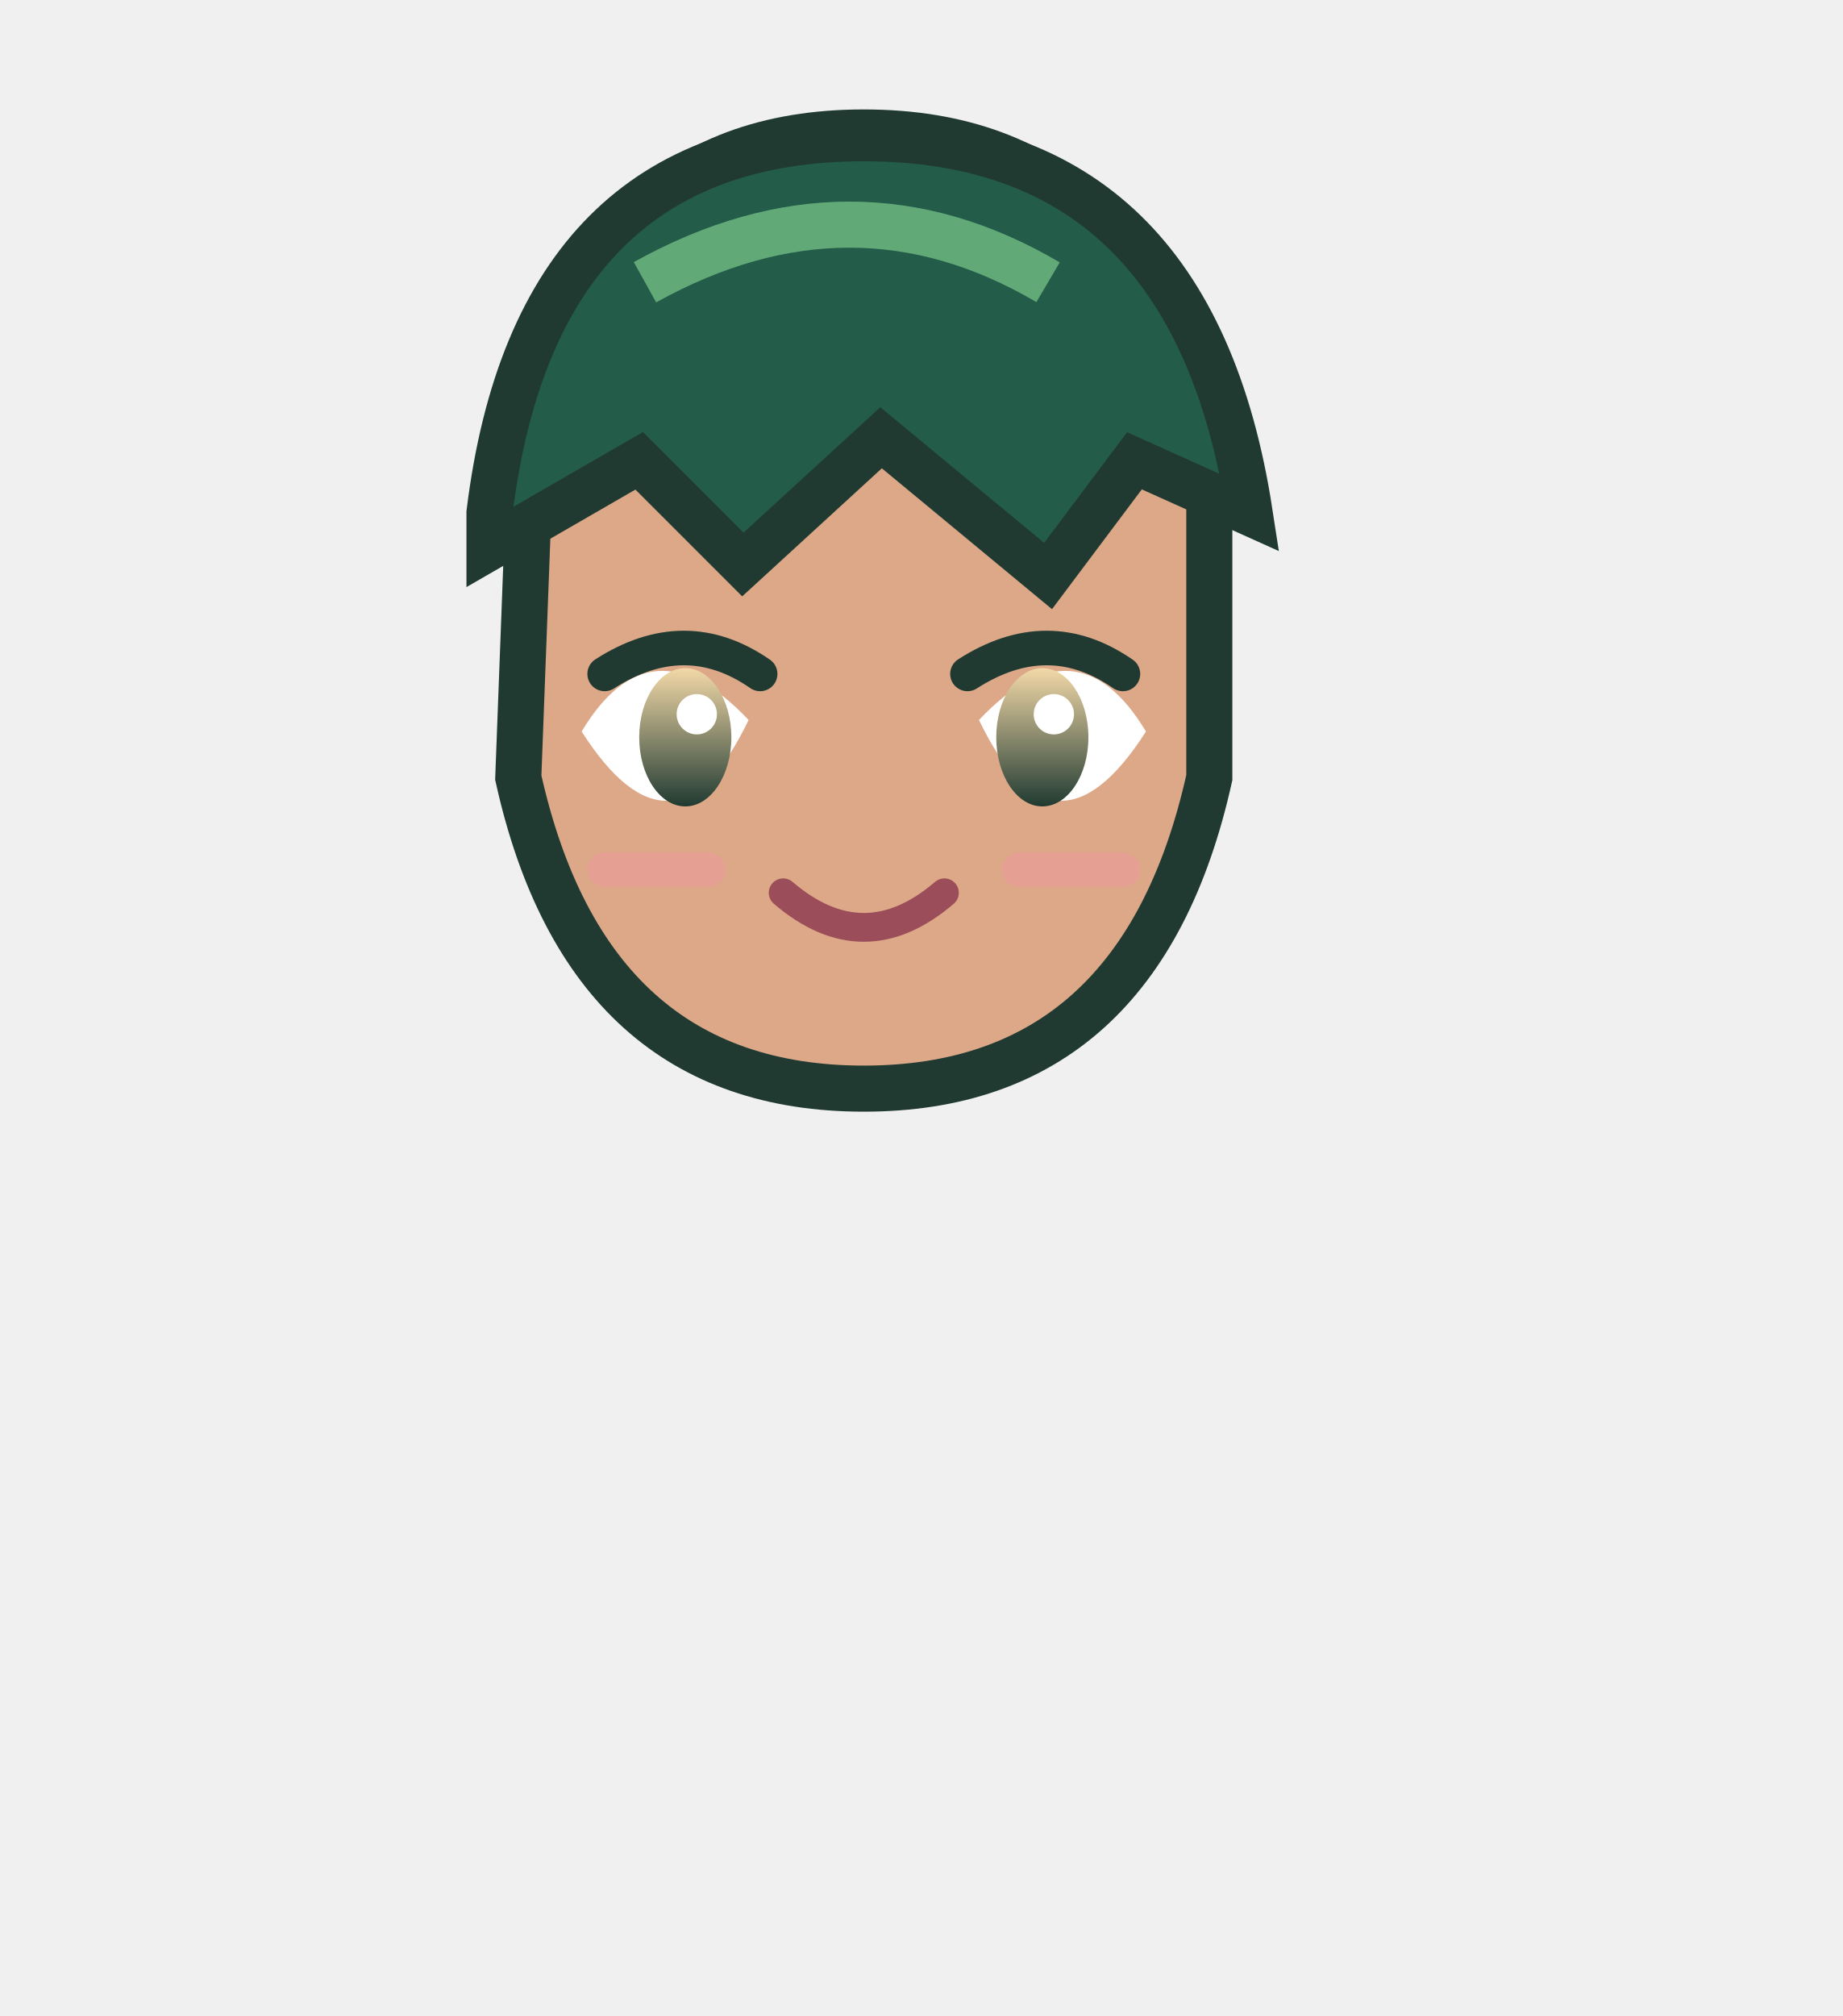
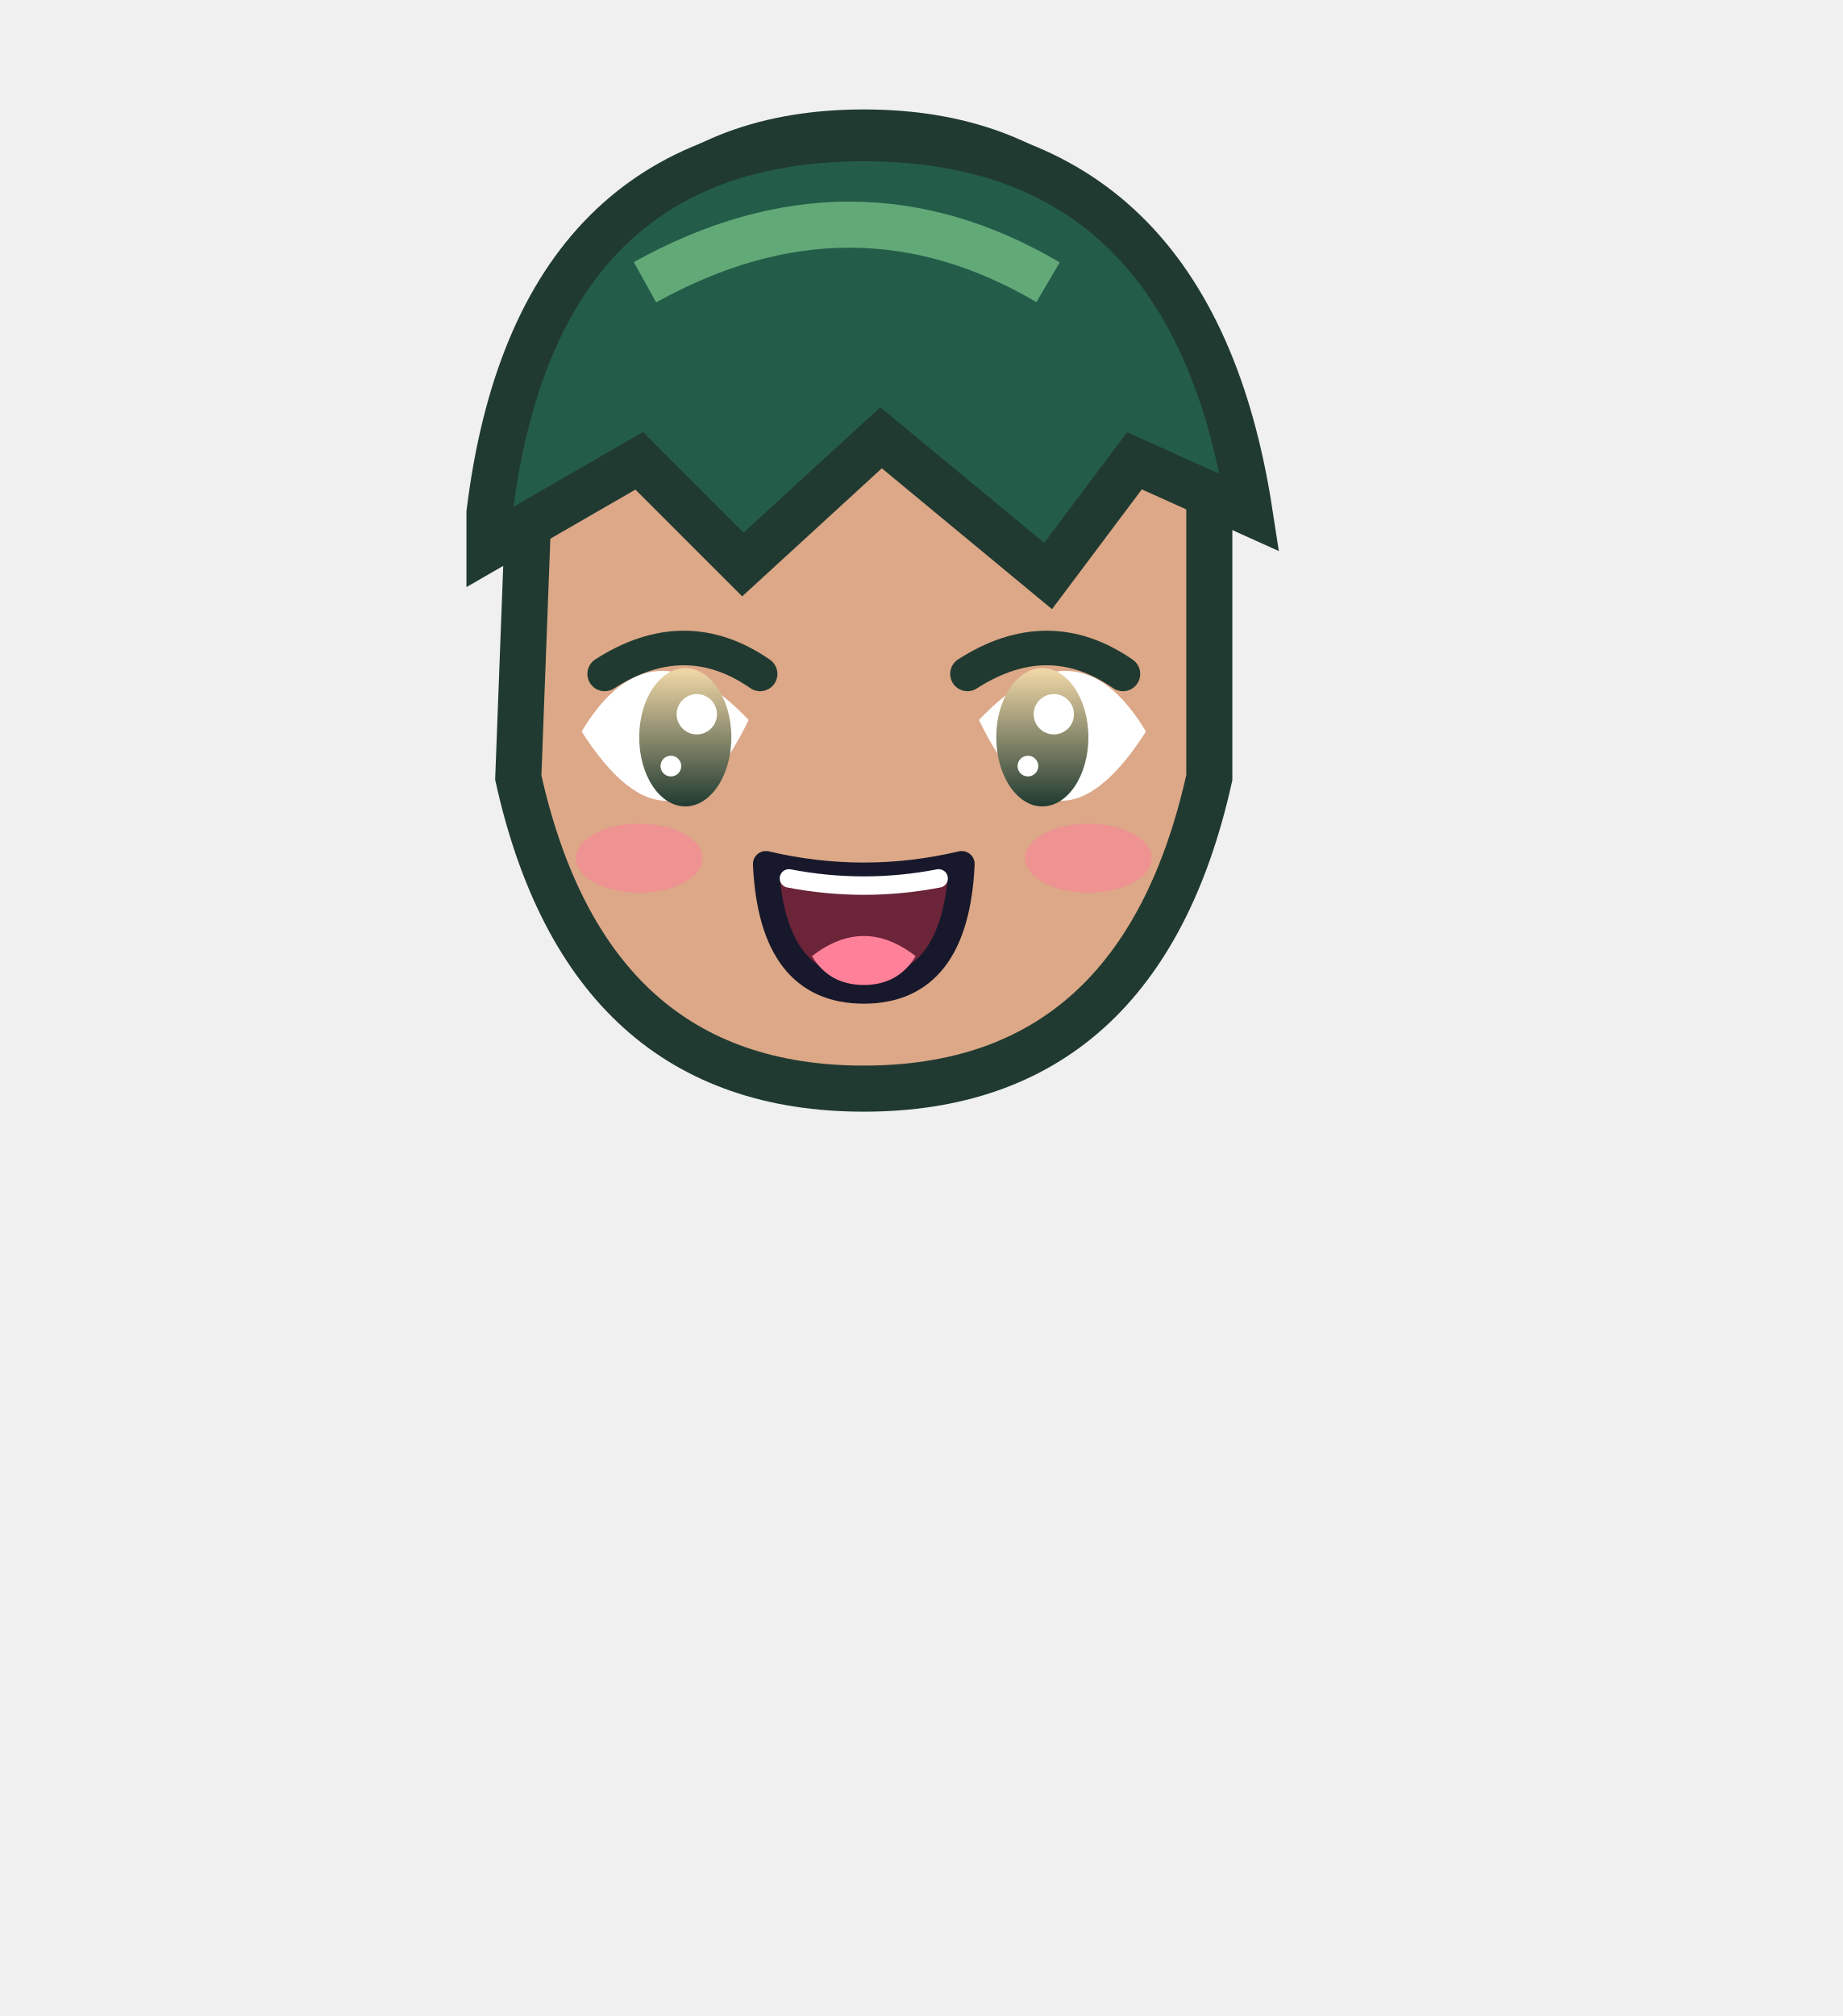
<svg xmlns="http://www.w3.org/2000/svg" viewBox="0 0 320 350">
  <defs>
    <linearGradient id="cloth9" x1="0" y1="0" x2="1" y2="1">
      <stop stop-color="#5ec98f" />
      <stop offset=".56" stop-color="#3ba66c" />
      <stop offset="1" stop-color="#188349" />
    </linearGradient>
    <linearGradient id="eye9" x1="0" y1="0" x2="0" y2="1">
      <stop stop-color="#f3d9a8" />
      <stop offset="1" stop-color="#203a31" />
    </linearGradient>
  </defs>
  <g class="head-group" data-layer="head">
    <path d="M92 82q8-59 58-59t60 59v53q-12 54-60 54t-60-54Z" fill="#dca887" stroke="#203a31" stroke-width="8" />
    <path d="M101 127q12-20 29-2-13 27-29 2M170 125q17-18 29 2-16 25-29-2" fill="#fff" />
    <ellipse cx="119" cy="128" rx="8" ry="12" fill="url(#eye9)" />
    <ellipse cx="181" cy="128" rx="8" ry="12" fill="url(#eye9)" />
    <circle cx="121" cy="124" r="3.5" fill="#fff" />
    <circle cx="183" cy="124" r="3.5" fill="#fff" />
+     <circle cx="116.5" cy="133" r="1.8" fill="#fff" />
+     <circle cx="178.5" cy="133" r="1.8" fill="#fff" />
    <path d="M105 117q14-9 27 0M168 117q14-9 27 0" fill="none" stroke="#203a31" stroke-width="6" stroke-linecap="round" />
-     <path d="M136 155q14 12 28 0" fill="none" stroke="#9b4d59" stroke-width="5" stroke-linecap="round" />
-     <path d="M105 151h18M177 151h18" stroke="#ef94a2" stroke-width="6" opacity=".45" stroke-linecap="round" />
+     <path d="M133 150q17 4 34 0q-1 22-17 22t-17-22Z" fill="#6b2438" stroke="#17182b" stroke-width="4.5" stroke-linejoin="round" />
+     <path d="M137 152.5q13 2.5 26 0" fill="none" stroke="#fff" stroke-width="3.2" stroke-linecap="round" />
+     <path d="M141 166q9-7 18 0q-3 5-9 5t-9-5Z" fill="#ff8199" />
+     <ellipse cx="111" cy="149" rx="11" ry="6" fill="#ff7d9b" opacity=".5" />
+     <ellipse cx="189" cy="149" rx="11" ry="6" fill="#ff7d9b" opacity=".5" />
    <path d="M85 89q8-65 65-65t67 65l-20-9-15 20-29-24-24 22-18-18-26 15Z" fill="#245c4a" stroke="#203a31" stroke-width="8" />
    <path d="M112 49q36-20 70 0" fill="none" stroke="#62a978" stroke-width="8" />
  </g>
</svg>
